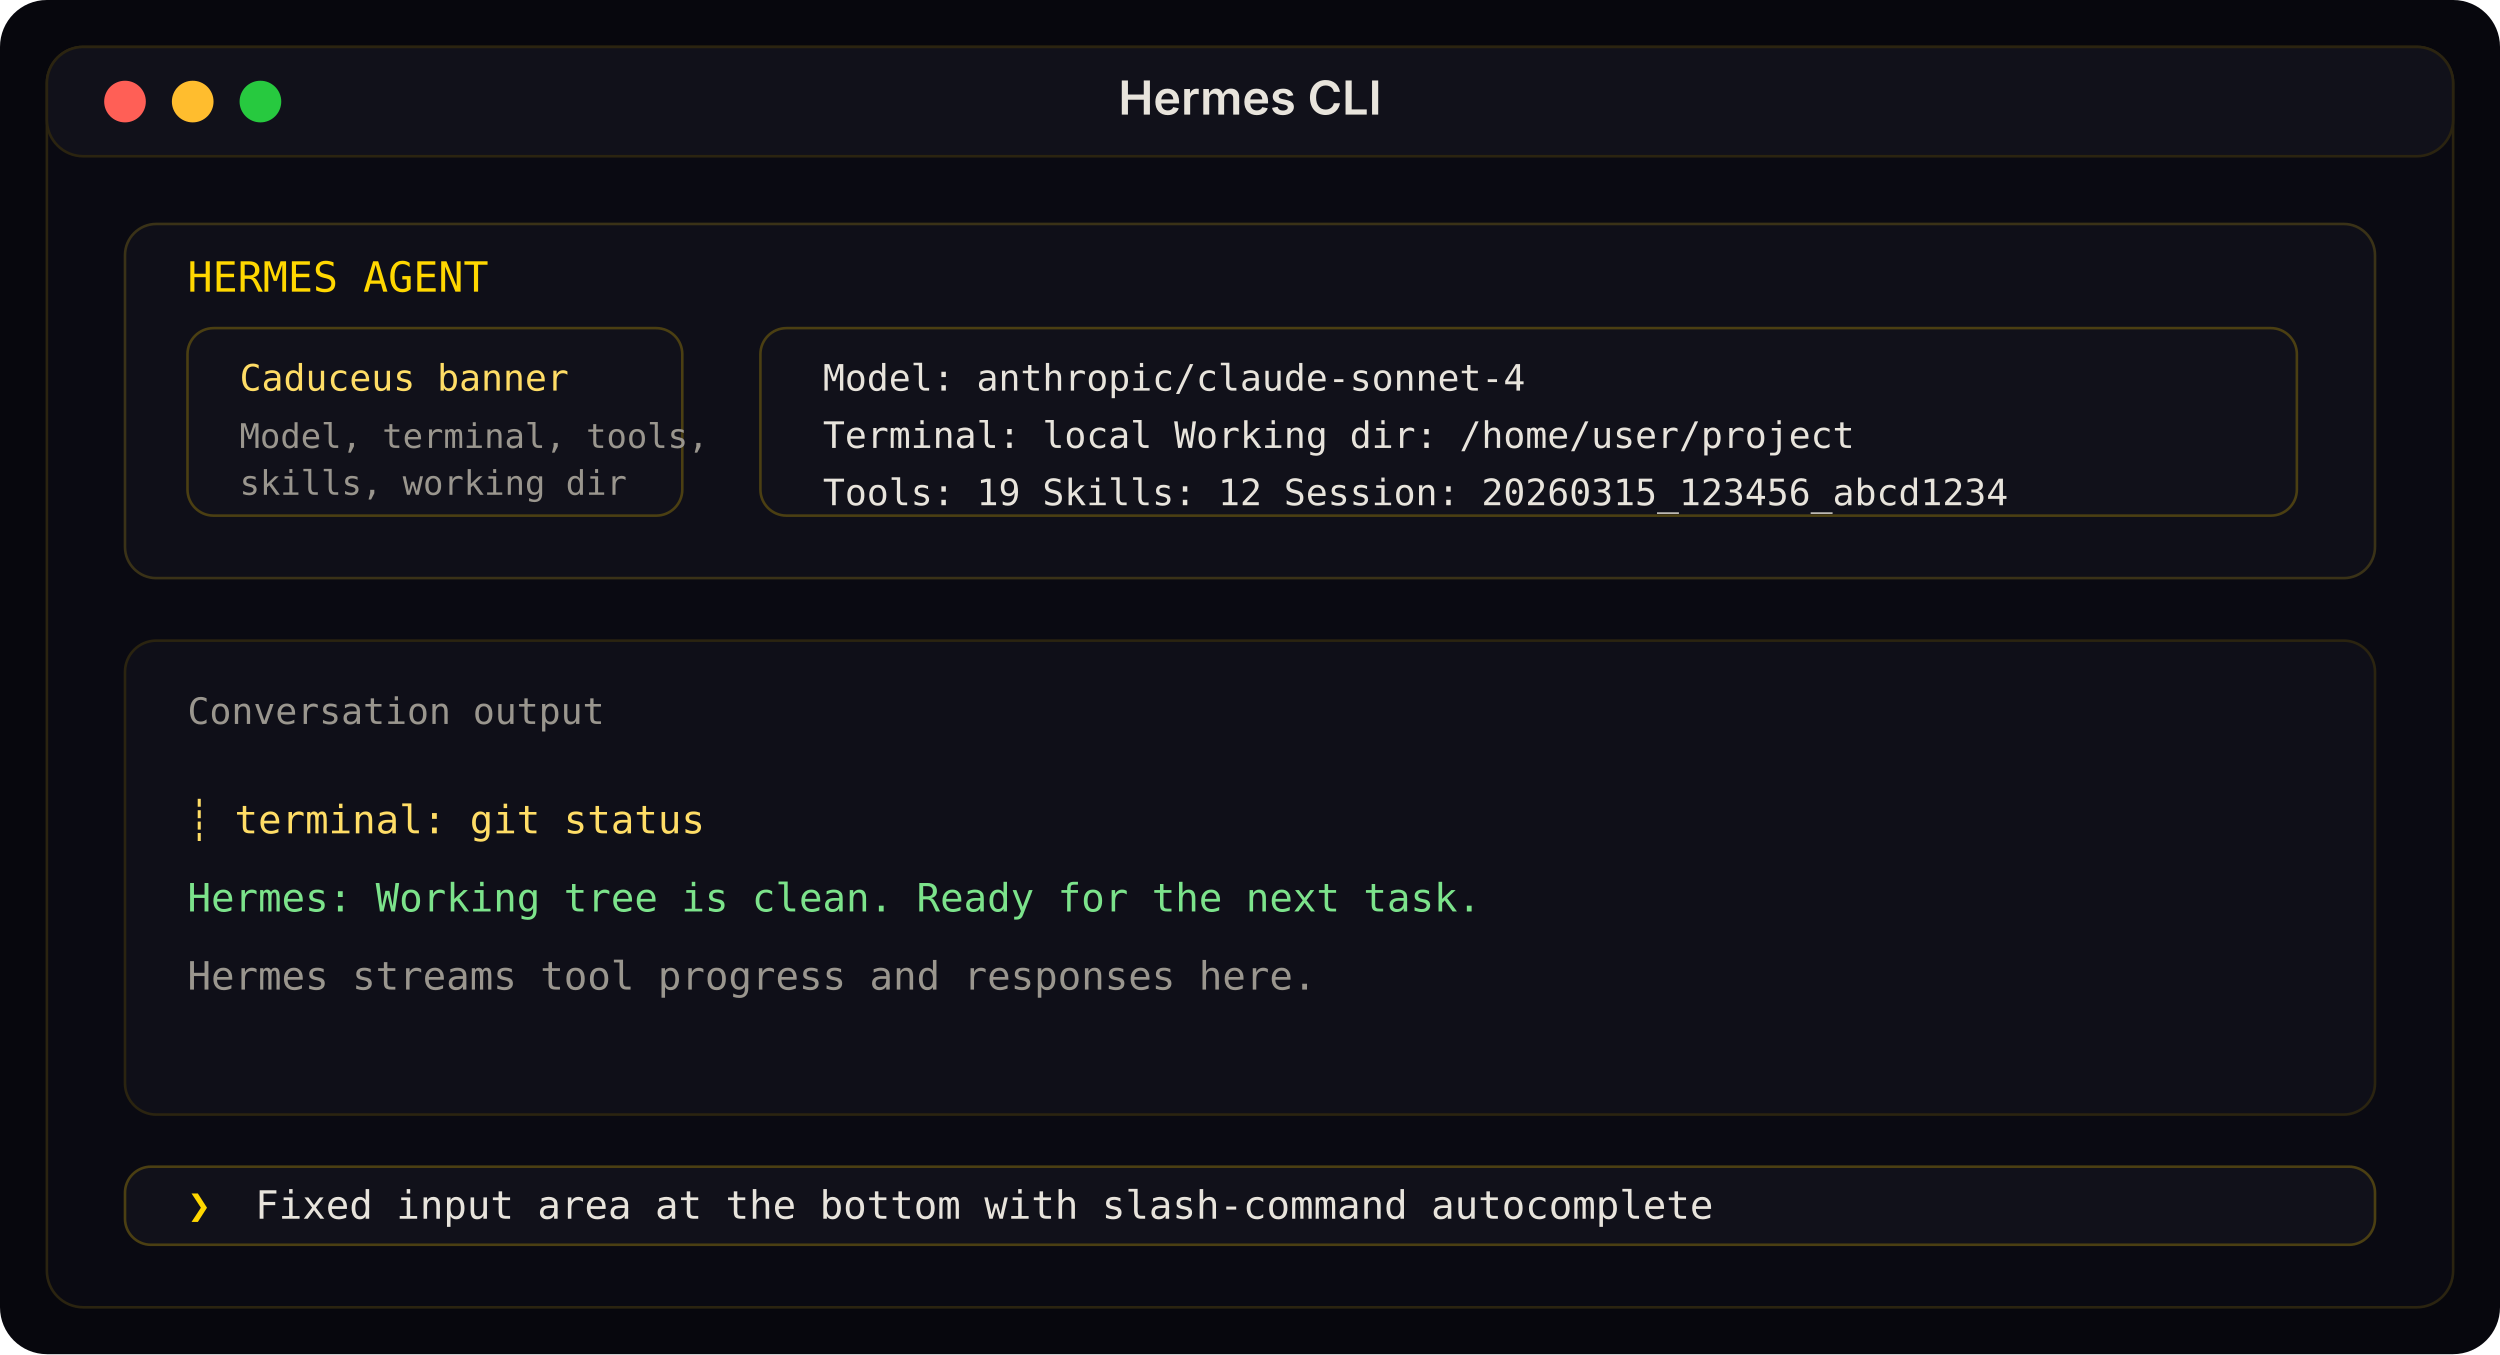
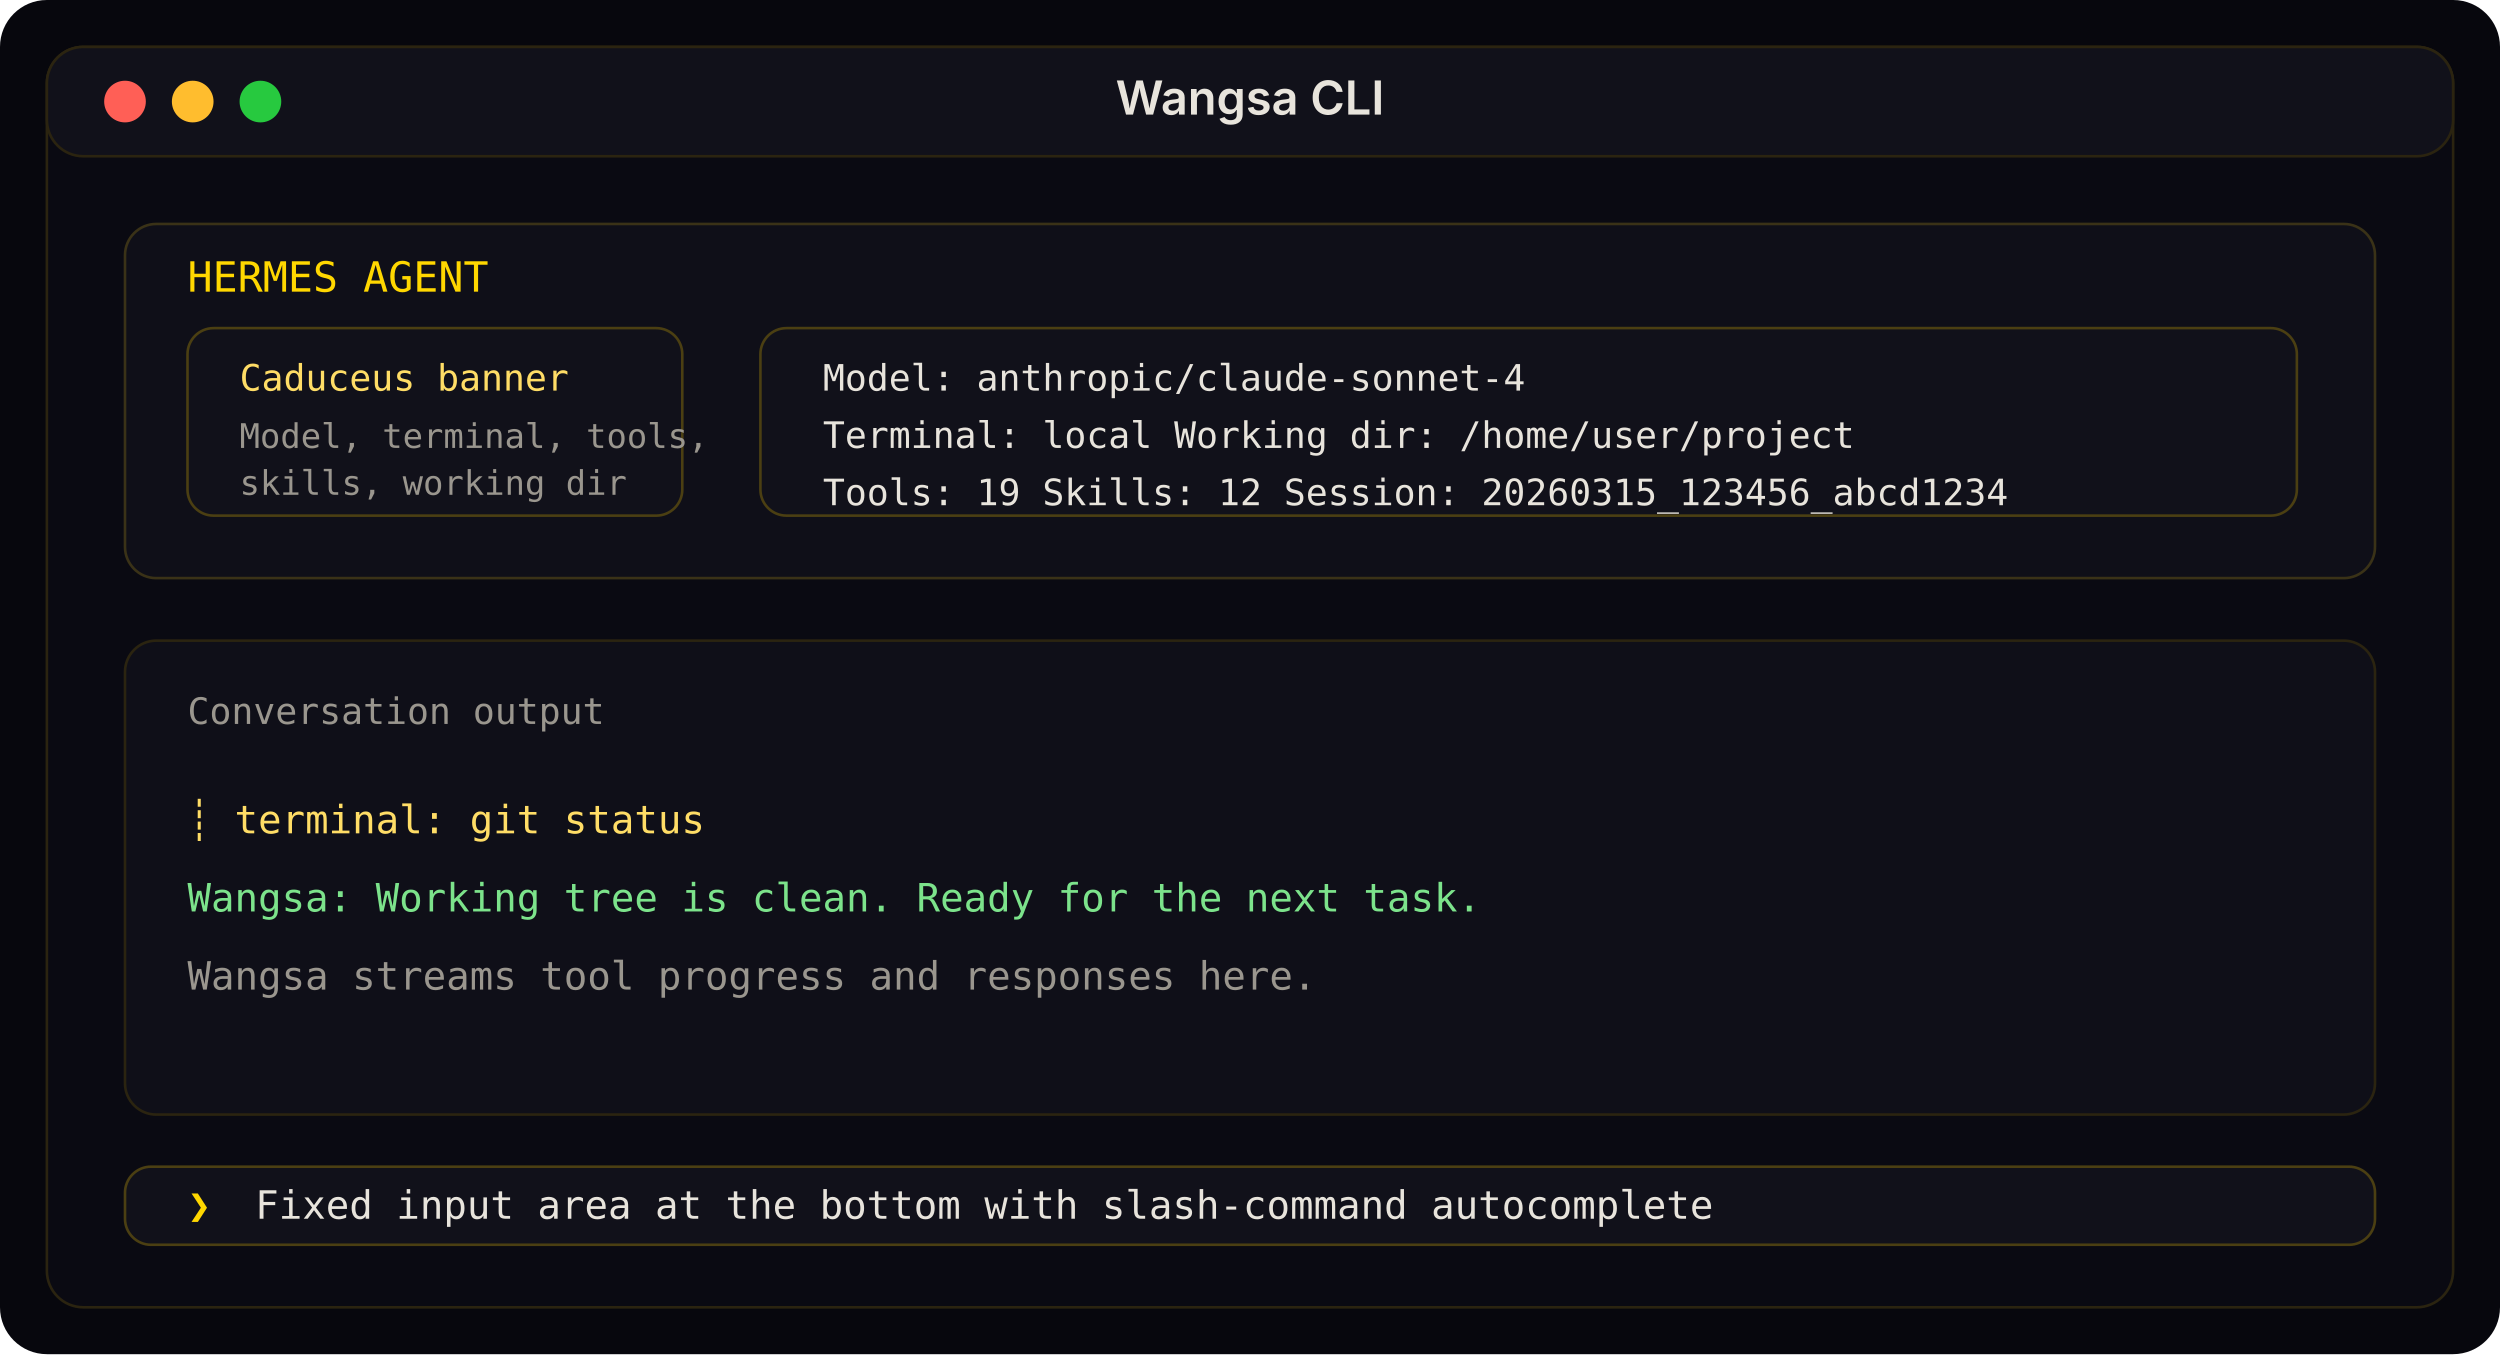
<svg xmlns="http://www.w3.org/2000/svg" width="960" height="520" viewBox="0 0 960 520" role="img" aria-labelledby="title desc">
  <rect width="960" height="520" rx="18" fill="#07070d" />
  <rect x="18" y="18" width="924" height="484" rx="14" fill="#0a0a12" stroke="#2b2410" />
  <rect x="18" y="18" width="924" height="42" rx="14" fill="#11111a" stroke="#2b2410" />
  <circle cx="48" cy="39" r="8" fill="#ff5f56" />
  <circle cx="74" cy="39" r="8" fill="#ffbd2e" />
  <circle cx="100" cy="39" r="8" fill="#27c93f" />
-   <text x="480" y="44" text-anchor="middle" fill="#e8e4dc" font-family="Inter, sans-serif" font-size="18" font-weight="600">Hermes CLI</text>
+   <text x="480" y="44" text-anchor="middle" fill="#e8e4dc" font-family="Inter, sans-serif" font-size="18" font-weight="600">Wangsa CLI</text>
  <rect x="48" y="86" width="864" height="136" rx="12" fill="#0f0f18" stroke="#3a3217" />
  <text x="72" y="112" fill="#ffd700" font-family="JetBrains Mono, monospace" font-size="16">HERMES AGENT</text>
  <rect x="72" y="126" width="190" height="72" rx="10" fill="#11111a" stroke="#4b3f12" />
  <text x="92" y="150" fill="#ffdd66" font-family="JetBrains Mono, monospace" font-size="14">Caduceus banner</text>
  <text x="92" y="172" fill="#9a968e" font-family="JetBrains Mono, monospace" font-size="13">Model, terminal, tools,</text>
  <text x="92" y="190" fill="#9a968e" font-family="JetBrains Mono, monospace" font-size="13">skills, working dir</text>
  <rect x="292" y="126" width="590" height="72" rx="10" fill="#11111a" stroke="#4b3f12" />
  <text x="316" y="150" fill="#e8e4dc" font-family="JetBrains Mono, monospace" font-size="14">Model: anthropic/claude-sonnet-4</text>
  <text x="316" y="172" fill="#e8e4dc" font-family="JetBrains Mono, monospace" font-size="14">Terminal: local   Working dir: /home/user/project</text>
  <text x="316" y="194" fill="#e8e4dc" font-family="JetBrains Mono, monospace" font-size="14">Tools: 19   Skills: 12   Session: 20260315_123456_abcd1234</text>
  <rect x="48" y="246" width="864" height="182" rx="12" fill="#0f0f18" stroke="#2b2410" />
  <text x="72" y="278" fill="#9a968e" font-family="JetBrains Mono, monospace" font-size="14">Conversation output</text>
  <text x="72" y="320" fill="#ffdd66" font-family="JetBrains Mono, monospace" font-size="15">┊ terminal: git status</text>
-   <text x="72" y="350" fill="#7ce38b" font-family="JetBrains Mono, monospace" font-size="15">Hermes: Working tree is clean. Ready for the next task.</text>
-   <text x="72" y="380" fill="#9a968e" font-family="JetBrains Mono, monospace" font-size="15">Hermes streams tool progress and responses here.</text>
+   <text x="72" y="350" fill="#7ce38b" font-family="JetBrains Mono, monospace" font-size="15">Wangsa: Working tree is clean. Ready for the next task.</text>
+   <text x="72" y="380" fill="#9a968e" font-family="JetBrains Mono, monospace" font-size="15">Wangsa streams tool progress and responses here.</text>
  <rect x="48" y="448" width="864" height="30" rx="10" fill="#11111a" stroke="#4b3f12" />
  <text x="72" y="468" fill="#ffd700" font-family="JetBrains Mono, monospace" font-size="15">❯</text>
  <text x="98" y="468" fill="#e8e4dc" font-family="JetBrains Mono, monospace" font-size="15">Fixed input area at the bottom with slash-command autocomplete</text>
</svg>
